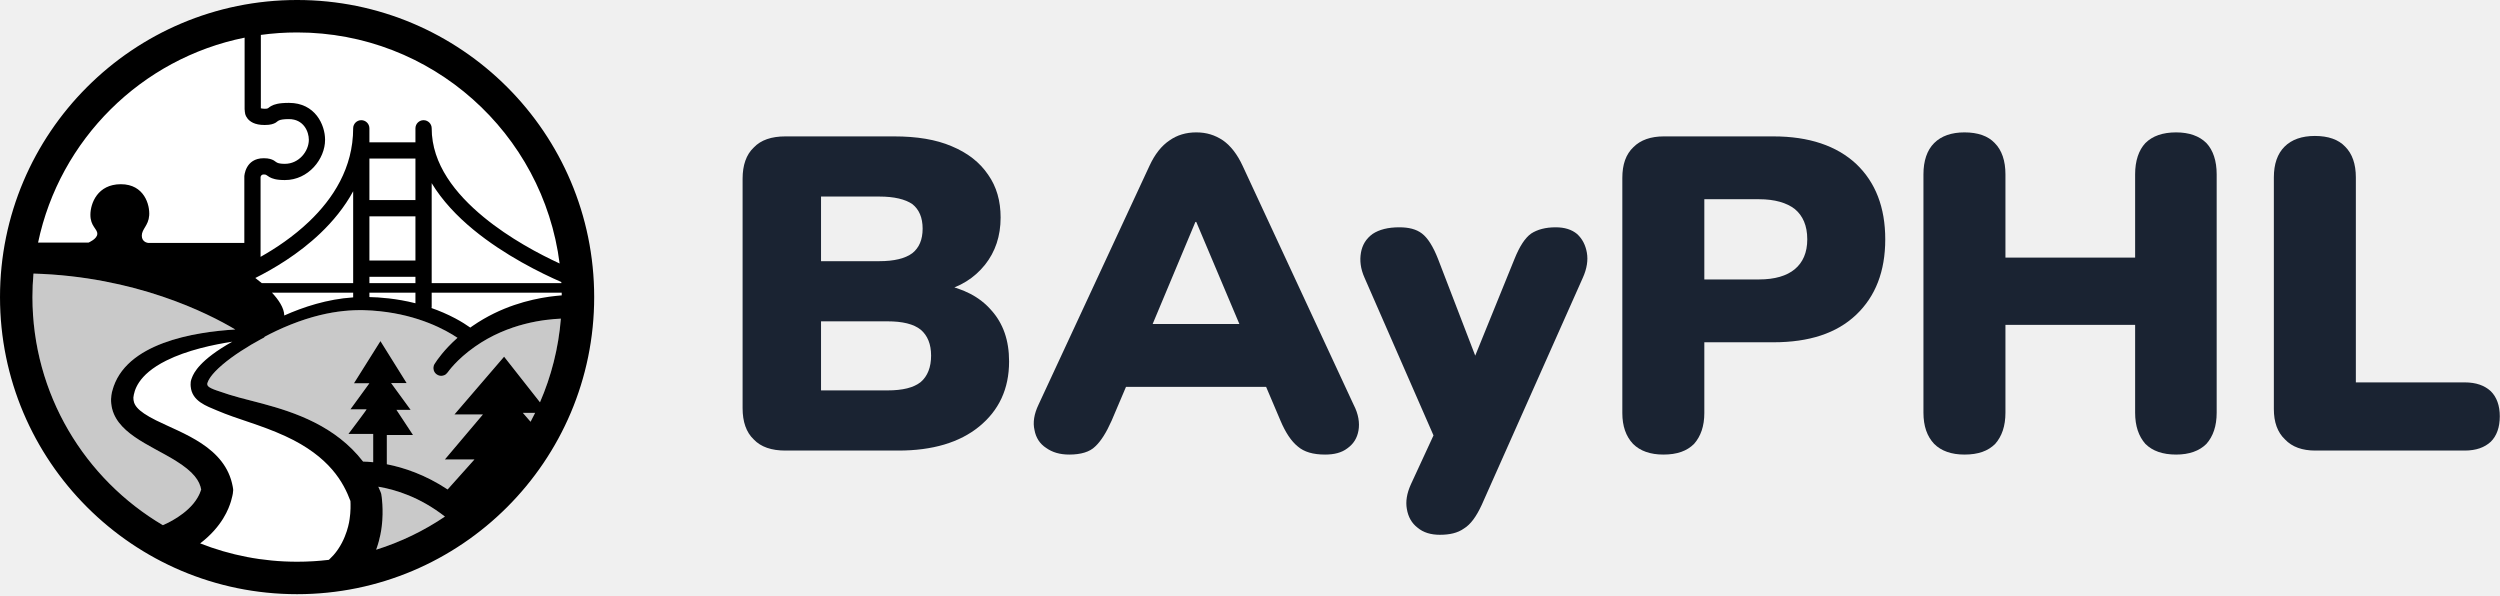
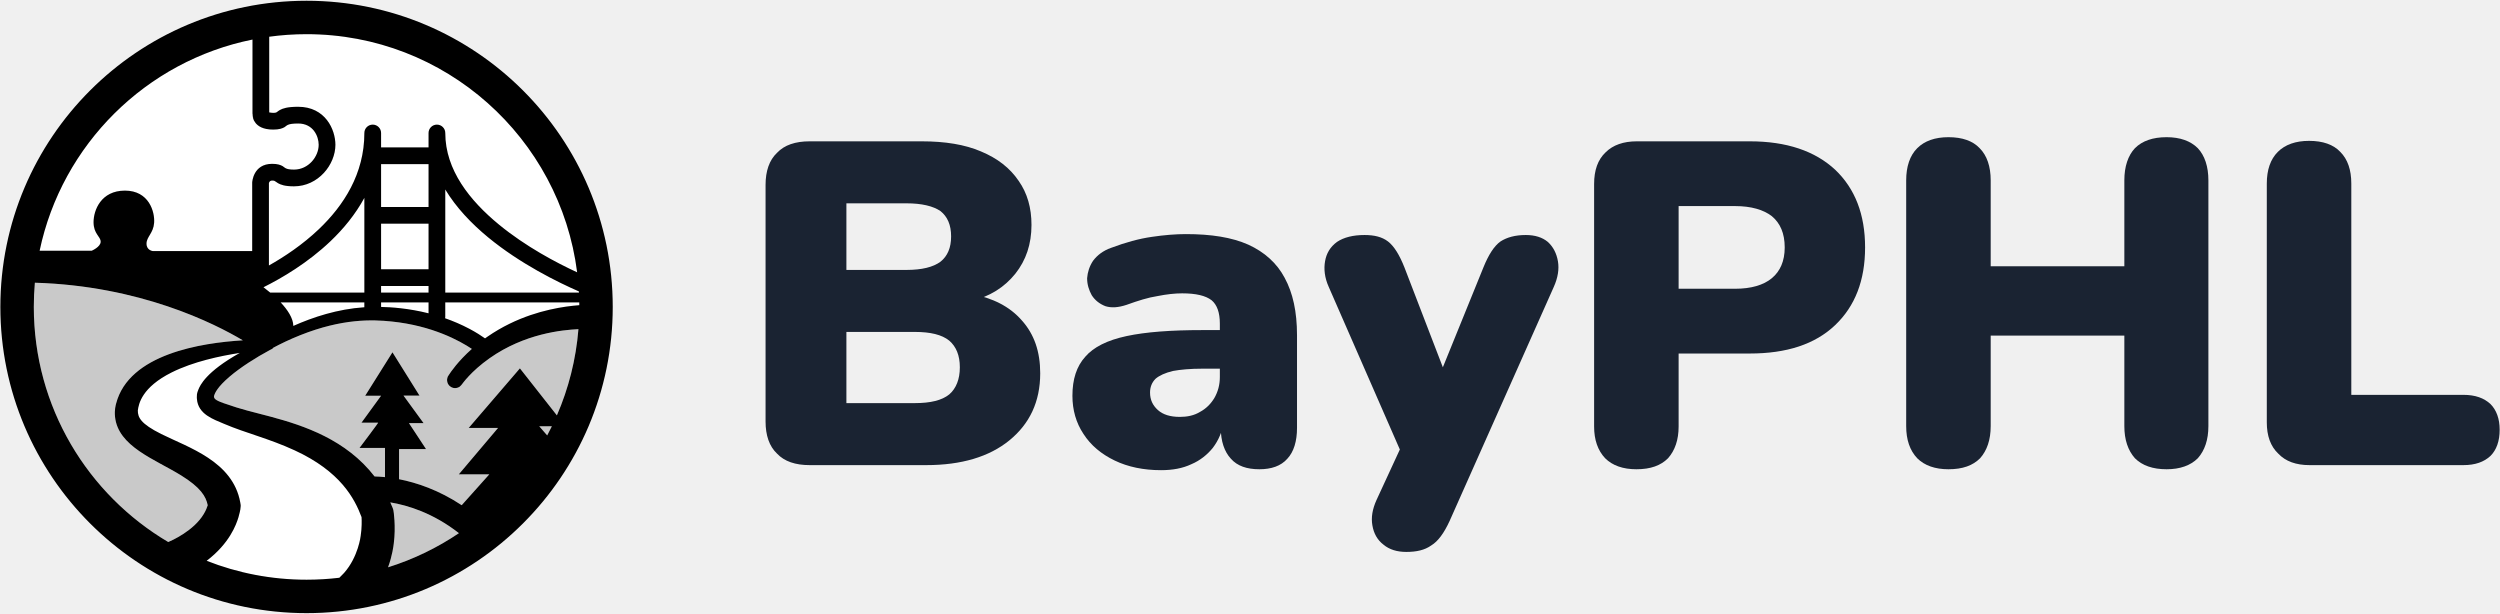
- <svg xmlns="http://www.w3.org/2000/svg" width="100%" height="100%" viewBox="0 0 1683 401" version="1.1" xml:space="preserve" style="fill-rule:evenodd;clip-rule:evenodd;stroke-linejoin:round;stroke-miterlimit:2;">
-   <g transform="matrix(1,0,0,1,-109.225,-2162.54)">
-     <g transform="matrix(1.93899,0,0,1.49998,-1028.4,2062.54)">
-       <g transform="matrix(5.84053,0,0,7.54991,-4840.11,-690.793)">
-         <g transform="matrix(26.4907,0,0,26.4907,971.614,127.111)">
-           <path d="M0.16,-0C0.129,-0 0.105,-0.008 0.089,-0.025C0.072,-0.041 0.064,-0.065 0.064,-0.095L0.064,-0.61C0.064,-0.64 0.072,-0.664 0.089,-0.68C0.105,-0.697 0.129,-0.705 0.16,-0.705L0.404,-0.705C0.455,-0.705 0.498,-0.698 0.533,-0.683C0.569,-0.668 0.596,-0.647 0.615,-0.619C0.634,-0.592 0.643,-0.56 0.643,-0.523C0.643,-0.481 0.631,-0.446 0.608,-0.417C0.584,-0.387 0.552,-0.367 0.511,-0.357L0.511,-0.373C0.559,-0.364 0.596,-0.345 0.622,-0.315C0.649,-0.285 0.662,-0.247 0.662,-0.2C0.662,-0.138 0.639,-0.09 0.595,-0.054C0.551,-0.018 0.49,-0 0.414,-0L0.16,-0ZM0.24,-0.135L0.389,-0.135C0.423,-0.135 0.448,-0.141 0.464,-0.154C0.479,-0.167 0.487,-0.187 0.487,-0.213C0.487,-0.239 0.479,-0.258 0.464,-0.271C0.448,-0.284 0.423,-0.29 0.389,-0.29L0.24,-0.29L0.24,-0.135ZM0.24,-0.425L0.371,-0.425C0.404,-0.425 0.429,-0.431 0.445,-0.443C0.46,-0.455 0.468,-0.473 0.468,-0.498C0.468,-0.523 0.46,-0.541 0.445,-0.553C0.429,-0.564 0.404,-0.57 0.371,-0.57L0.24,-0.57L0.24,-0.425Z" style="fill:rgb(26,35,50);fill-rule:nonzero;" />
+ <svg xmlns="http://www.w3.org/2000/svg" clip-rule="evenodd" fill-rule="evenodd" stroke-linejoin="round" stroke-miterlimit="2" version="1.1" viewBox="0 0 1633 401" xml:space="preserve">
+   <g transform="translate(-109 -2162)">
+     <g transform="matrix(1.939 0 0 1.5 -1028.4 2062.5)">
+       <g transform="matrix(5.8405 0 0 7.5499 -4840.1 -690.79)">
+         <g transform="matrix(26.491 0 0 26.491 971.61 127.11)">
+           <path d="m0.16-0c-0.031 0-0.055-8e-3 -0.071-0.025-0.017-0.016-0.025-0.04-0.025-0.07v-0.515c0-0.03 8e-3 -0.054 0.025-0.07 0.016-0.017 0.04-0.025 0.071-0.025h0.244c0.051 0 0.094 7e-3 0.129 0.022 0.036 0.015 0.063 0.036 0.082 0.064 0.019 0.027 0.028 0.059 0.028 0.096 0 0.042-0.012 0.077-0.035 0.106-0.024 0.03-0.056 0.05-0.097 0.06v-0.016c0.048 9e-3 0.085 0.028 0.111 0.058 0.027 0.03 0.04 0.068 0.04 0.115 0 0.062-0.023 0.11-0.067 0.146s-0.105 0.054-0.181 0.054h-0.254zm0.08-0.135h0.149c0.034 0 0.059-6e-3 0.075-0.019 0.015-0.013 0.023-0.033 0.023-0.059s-8e-3 -0.045-0.023-0.058c-0.016-0.013-0.041-0.019-0.075-0.019h-0.149v0.155zm0-0.29h0.131c0.033 0 0.058-6e-3 0.074-0.018 0.015-0.012 0.023-0.03 0.023-0.055s-8e-3 -0.043-0.023-0.055c-0.016-0.011-0.041-0.017-0.074-0.017h-0.131v0.145z" fill="#1a2332" fill-rule="nonzero" />
        </g>
-         <g transform="matrix(26.4907,0,0,26.4907,990.159,127.111)">
-           <path d="M0.097,0.009C0.076,0.009 0.059,0.004 0.045,-0.006C0.031,-0.015 0.022,-0.029 0.019,-0.046C0.015,-0.063 0.018,-0.082 0.028,-0.103L0.277,-0.639C0.289,-0.665 0.304,-0.684 0.322,-0.696C0.339,-0.708 0.359,-0.714 0.382,-0.714C0.405,-0.714 0.424,-0.708 0.442,-0.696C0.459,-0.684 0.474,-0.665 0.486,-0.639L0.735,-0.103C0.746,-0.082 0.749,-0.062 0.746,-0.045C0.743,-0.028 0.735,-0.015 0.721,-0.005C0.708,0.005 0.691,0.009 0.671,0.009C0.644,0.009 0.624,0.003 0.61,-0.009C0.595,-0.021 0.582,-0.041 0.571,-0.067L0.517,-0.194L0.587,-0.143L0.175,-0.143L0.246,-0.194L0.192,-0.067C0.18,-0.04 0.168,-0.021 0.155,-0.009C0.143,0.003 0.123,0.009 0.097,0.009ZM0.38,-0.513L0.264,-0.236L0.236,-0.284L0.527,-0.284L0.499,-0.236L0.382,-0.513L0.38,-0.513Z" style="fill:rgb(26,35,50);fill-rule:nonzero;" />
+         <g transform="matrix(26.491 0 0 26.491 990.21 127.11)">
+           <path d="m0.223 0.011c-0.038 0-0.072-7e-3 -0.101-0.021s-0.052-0.033-0.068-0.058c-0.016-0.024-0.024-0.052-0.024-0.083 0-0.036 9e-3 -0.064 0.028-0.085 0.018-0.021 0.048-0.036 0.09-0.045s0.097-0.013 0.165-0.013h0.055v0.084h-0.055c-0.026 0-0.048 2e-3 -0.064 5e-3 -0.017 4e-3 -0.03 0.01-0.038 0.017-8e-3 8e-3 -0.012 0.018-0.012 0.03 0 0.016 6e-3 0.028 0.017 0.038s0.027 0.015 0.048 0.015c0.016 0 0.031-3e-3 0.044-0.011 0.013-7e-3 0.023-0.017 0.031-0.03 8e-3 -0.014 0.012-0.029 0.012-0.046v-0.116c0-0.024-6e-3 -0.041-0.018-0.051-0.013-0.01-0.034-0.015-0.064-0.015-0.016 0-0.034 2e-3 -0.054 6e-3 -0.02 3e-3 -0.042 0.01-0.067 0.019-0.018 6e-3 -0.033 7e-3 -0.046 3e-3 -0.013-5e-3 -0.023-0.013-0.03-0.024-6e-3 -0.011-0.01-0.023-0.01-0.037 1e-3 -0.013 5e-3 -0.026 0.013-0.038 9e-3 -0.012 0.022-0.022 0.039-0.028 0.032-0.012 0.061-0.02 0.089-0.024 0.027-4e-3 0.052-6e-3 0.074-6e-3 0.055 0 0.1 7e-3 0.136 0.023 0.035 0.016 0.062 0.04 0.079 0.072 0.018 0.033 0.027 0.074 0.027 0.125v0.202c0 0.029-7e-3 0.052-0.021 0.067-0.014 0.016-0.035 0.023-0.061 0.023-0.027 0-0.048-7e-3 -0.062-0.023-0.014-0.015-0.022-0.038-0.022-0.067v-0.026l6e-3 0.014c-3e-3 0.021-0.011 0.039-0.023 0.055-0.012 0.015-0.028 0.028-0.047 0.036-0.019 9e-3 -0.041 0.013-0.066 0.013z" fill="#1a2332" fill-rule="nonzero" />
        </g>
-         <g transform="matrix(26.4907,0,0,26.4907,1009.59,127.111)">
-           <path d="M0.195,0.189C0.175,0.189 0.158,0.184 0.145,0.173C0.132,0.163 0.124,0.149 0.121,0.131C0.118,0.114 0.121,0.096 0.13,0.076L0.197,-0.069L0.197,0.003L0.026,-0.388C0.017,-0.408 0.015,-0.427 0.018,-0.444C0.021,-0.461 0.029,-0.475 0.044,-0.486C0.059,-0.496 0.079,-0.501 0.104,-0.501C0.125,-0.501 0.142,-0.497 0.155,-0.487C0.168,-0.477 0.18,-0.458 0.191,-0.43L0.291,-0.17L0.257,-0.17L0.363,-0.431C0.374,-0.458 0.386,-0.477 0.4,-0.487C0.414,-0.496 0.432,-0.501 0.455,-0.501C0.475,-0.501 0.491,-0.496 0.503,-0.486C0.515,-0.475 0.522,-0.461 0.525,-0.444C0.528,-0.427 0.525,-0.408 0.516,-0.388L0.289,0.122C0.277,0.148 0.264,0.166 0.249,0.175C0.235,0.185 0.217,0.189 0.195,0.189Z" style="fill:rgb(26,35,50);fill-rule:nonzero;" />
+         <g transform="matrix(26.491 0 0 26.491 1005.1 127.11)">
+           <path d="m0.195 0.189c-0.02 0-0.037-5e-3 -0.05-0.016-0.013-0.01-0.021-0.024-0.024-0.042-3e-3 -0.017 0-0.035 9e-3 -0.055l0.067-0.145v0.072l-0.171-0.391c-9e-3 -0.02-0.011-0.039-8e-3 -0.056s0.011-0.031 0.026-0.042c0.015-0.01 0.035-0.015 0.06-0.015 0.021 0 0.038 4e-3 0.051 0.014s0.025 0.029 0.036 0.057l0.1 0.26h-0.034l0.106-0.261c0.011-0.027 0.023-0.046 0.037-0.056 0.014-9e-3 0.032-0.014 0.055-0.014 0.02 0 0.036 5e-3 0.048 0.015 0.012 0.011 0.019 0.025 0.022 0.042s0 0.036-9e-3 0.056l-0.227 0.51c-0.012 0.026-0.025 0.044-0.04 0.053-0.014 0.01-0.032 0.014-0.054 0.014z" fill="#1a2332" fill-rule="nonzero" />
        </g>
-         <g transform="matrix(26.4907,0,0,26.4907,1023.91,127.111)">
-           <path d="M0.156,0.009C0.127,0.009 0.104,0.001 0.088,-0.015C0.072,-0.032 0.064,-0.055 0.064,-0.084L0.064,-0.612C0.064,-0.642 0.072,-0.665 0.089,-0.681C0.105,-0.697 0.128,-0.705 0.157,-0.705L0.403,-0.705C0.483,-0.705 0.545,-0.684 0.589,-0.643C0.632,-0.602 0.654,-0.546 0.654,-0.474C0.654,-0.402 0.632,-0.346 0.589,-0.305C0.545,-0.263 0.483,-0.243 0.403,-0.243L0.248,-0.243L0.248,-0.084C0.248,-0.055 0.24,-0.032 0.225,-0.015C0.209,0.001 0.187,0.009 0.156,0.009ZM0.248,-0.384L0.371,-0.384C0.406,-0.384 0.433,-0.392 0.451,-0.407C0.469,-0.422 0.479,-0.444 0.479,-0.474C0.479,-0.505 0.469,-0.527 0.451,-0.542C0.433,-0.556 0.406,-0.564 0.371,-0.564L0.248,-0.564L0.248,-0.384Z" style="fill:rgb(26,35,50);fill-rule:nonzero;" />
+         <g transform="matrix(26.491 0 0 26.491 1019.4 127.11)">
+           <path d="m0.156 9e-3c-0.029 0-0.052-8e-3 -0.068-0.024-0.016-0.017-0.024-0.04-0.024-0.069v-0.528c0-0.03 8e-3 -0.053 0.025-0.069 0.016-0.016 0.039-0.024 0.068-0.024h0.246c0.08 0 0.142 0.021 0.186 0.062 0.043 0.041 0.065 0.097 0.065 0.169s-0.022 0.128-0.065 0.169c-0.044 0.042-0.106 0.062-0.186 0.062h-0.155v0.159c0 0.029-8e-3 0.052-0.023 0.069-0.016 0.016-0.038 0.024-0.069 0.024zm0.092-0.393h0.123c0.035 0 0.062-8e-3 0.08-0.023s0.028-0.037 0.028-0.067c0-0.031-0.01-0.053-0.028-0.068-0.018-0.014-0.045-0.022-0.08-0.022h-0.123v0.18z" fill="#1a2332" fill-rule="nonzero" />
        </g>
-         <g transform="matrix(26.4907,0,0,26.4907,1041.81,127.111)">
-           <path d="M0.156,0.009C0.127,0.009 0.104,0.001 0.088,-0.015C0.072,-0.032 0.064,-0.055 0.064,-0.085L0.064,-0.62C0.064,-0.65 0.072,-0.674 0.088,-0.69C0.104,-0.706 0.127,-0.714 0.156,-0.714C0.186,-0.714 0.209,-0.706 0.224,-0.69C0.24,-0.674 0.248,-0.65 0.248,-0.62L0.248,-0.433L0.539,-0.433L0.539,-0.62C0.539,-0.65 0.547,-0.674 0.562,-0.69C0.578,-0.706 0.601,-0.714 0.631,-0.714C0.66,-0.714 0.683,-0.706 0.699,-0.69C0.714,-0.674 0.722,-0.65 0.722,-0.62L0.722,-0.085C0.722,-0.055 0.714,-0.032 0.699,-0.015C0.683,0.001 0.66,0.009 0.631,0.009C0.601,0.009 0.578,0.001 0.562,-0.015C0.547,-0.032 0.539,-0.055 0.539,-0.085L0.539,-0.282L0.248,-0.282L0.248,-0.085C0.248,-0.055 0.24,-0.032 0.225,-0.015C0.209,0.001 0.187,0.009 0.156,0.009Z" style="fill:rgb(26,35,50);fill-rule:nonzero;" />
+         <g transform="matrix(26.491 0 0 26.491 1037.4 127.11)">
+           <path d="m0.156 9e-3c-0.029 0-0.052-8e-3 -0.068-0.024-0.016-0.017-0.024-0.04-0.024-0.07v-0.535c0-0.03 8e-3 -0.054 0.024-0.07s0.039-0.024 0.068-0.024c0.03 0 0.053 8e-3 0.068 0.024 0.016 0.016 0.024 0.04 0.024 0.07v0.187h0.291v-0.187c0-0.03 8e-3 -0.054 0.023-0.07 0.016-0.016 0.039-0.024 0.069-0.024 0.029 0 0.052 8e-3 0.068 0.024 0.015 0.016 0.023 0.04 0.023 0.07v0.535c0 0.03-8e-3 0.053-0.023 0.07-0.016 0.016-0.039 0.024-0.068 0.024-0.03 0-0.053-8e-3 -0.069-0.024-0.015-0.017-0.023-0.04-0.023-0.07v-0.197h-0.291v0.197c0 0.03-8e-3 0.053-0.023 0.07-0.016 0.016-0.038 0.024-0.069 0.024z" fill="#1a2332" fill-rule="nonzero" />
        </g>
-         <g transform="matrix(26.4907,0,0,26.4907,1062.64,127.111)">
-           <path d="M0.157,-0C0.128,-0 0.105,-0.008 0.089,-0.025C0.072,-0.041 0.064,-0.064 0.064,-0.093L0.064,-0.613C0.064,-0.643 0.072,-0.666 0.088,-0.682C0.104,-0.698 0.127,-0.706 0.156,-0.706C0.186,-0.706 0.209,-0.698 0.224,-0.682C0.24,-0.666 0.248,-0.643 0.248,-0.613L0.248,-0.153L0.492,-0.153C0.518,-0.153 0.537,-0.146 0.551,-0.133C0.564,-0.12 0.571,-0.101 0.571,-0.077C0.571,-0.052 0.564,-0.033 0.551,-0.02C0.537,-0.007 0.518,-0 0.492,-0L0.157,-0Z" style="fill:rgb(26,35,50);fill-rule:nonzero;" />
+         <g transform="matrix(26.491 0 0 26.491 1058.2 127.11)">
+           <path d="m0.157-0c-0.029 0-0.052-8e-3 -0.068-0.025-0.017-0.016-0.025-0.039-0.025-0.068v-0.52c0-0.03 8e-3 -0.053 0.024-0.069s0.039-0.024 0.068-0.024c0.03 0 0.053 8e-3 0.068 0.024 0.016 0.016 0.024 0.039 0.024 0.069v0.46h0.244c0.026 0 0.045 7e-3 0.059 0.02 0.013 0.013 0.02 0.032 0.02 0.056 0 0.025-7e-3 0.044-0.02 0.057-0.014 0.013-0.033 0.02-0.059 0.02h-0.335z" fill="#1a2332" fill-rule="nonzero" />
        </g>
-         <g transform="matrix(26.4907,0,0,26.4907,1078.14,127.111)">
-                 </g>
      </g>
-       <g transform="matrix(0.511892,0,0,0.661711,413.437,-60.8421)">
-         <g>
-           <path d="M620.279,384.754L620.279,380.416L589.034,380.416L589.034,384.754L620.279,384.754ZM589.034,339.407L589.034,369.416L620.279,369.416L620.279,339.407L589.034,339.407ZM578.034,384.754L578.034,322.402C572.113,333.299 564.28,342.794 555.753,350.925C540.798,365.186 523.748,375.193 511.642,381.237C512.951,382.223 514.467,383.411 516.066,384.754L578.034,384.754ZM589.034,300.212L589.034,328.407L620.279,328.407L620.279,300.212L589.034,300.212ZM719.258,384.754L719.216,383.979C705.483,377.989 680.716,365.868 659.541,348.435C648.47,339.32 638.433,328.756 631.279,316.901L631.279,384.754L719.258,384.754ZM504.414,218.228C434.333,232.346 378.975,287.336 364.317,357.22L398.595,357.22C398.595,357.22 404.503,354.734 404.503,351.268C404.503,347.803 399.819,346.192 399.819,338.419C399.819,330.646 404.655,317.645 420.489,317.645C436.322,317.645 440.221,331.657 439.678,338.87C439.161,345.726 434.665,348.009 434.665,352.55C434.665,357.091 438.941,357.449 438.941,357.449L504.218,357.449L504.218,312.54C504.218,312.446 504.221,312.353 504.225,312.259C504.225,312.259 504.756,300.024 517.36,300.024C520.956,300.024 522.834,300.754 524.246,301.542C525.723,302.366 525.951,303.823 531.709,303.823C541.257,303.823 547.976,295.271 547.976,287.501C547.976,281.924 544.408,273.476 534.473,273.476C527.011,273.476 527.066,274.982 525.492,275.884C524.098,276.682 522.129,277.474 518.01,277.474C511.033,277.474 507.982,275.024 506.466,273.183L505.364,271.499L504.731,269.881L504.663,269.19C504.469,268.615 504.372,267.954 504.414,267.192L504.414,218.228ZM515.218,366.918C525.338,361.231 537.336,353.288 548.161,342.965C564.382,327.497 578.034,306.605 578.034,279.718C578.034,276.682 580.499,274.218 583.534,274.218C586.57,274.218 589.034,276.682 589.034,279.718L589.034,289.212L620.279,289.212L620.279,279.718C620.279,276.682 622.743,274.218 625.779,274.218C628.814,274.218 631.279,276.682 631.279,279.718C631.279,304.083 647.487,324.263 666.532,339.943C684.202,354.49 704.495,365.156 718.068,371.422C706.863,283.088 631.356,214.694 540,214.694C531.66,214.694 523.453,215.264 515.414,216.367L515.414,266.169C516.024,266.303 516.998,266.474 518.01,266.474C519.808,266.474 520.173,266.212 520.692,265.798C521.21,265.383 521.781,264.972 522.5,264.573C524.288,263.582 527.291,262.476 534.473,262.476C552.345,262.476 558.976,277.468 558.976,287.501C558.976,300.516 547.703,314.823 531.709,314.823C525.671,314.823 522.976,313.759 521.232,312.771C520.612,312.42 520.094,312.058 519.613,311.692C519.131,311.327 518.764,311.024 517.36,311.024C515.601,311.024 515.269,312.462 515.218,312.769L515.218,366.918ZM504.663,269.19C504.84,269.711 505.097,270.161 505.404,270.549C505.071,270.074 504.811,269.543 504.642,268.973L504.663,269.19ZM504.642,268.973L504.437,266.894C504.427,266.995 504.419,267.095 504.414,267.192L504.414,267.401C504.414,267.947 504.493,268.475 504.642,268.973Z" style="fill:white;" />
-           <path d="M522.928,391.188C527.442,395.994 531.198,401.525 531.301,406.69C544.128,400.956 560.367,395.575 578.038,394.4C578.036,394.333 578.034,394.265 578.034,394.197L578.034,391.188L522.928,391.188ZM589.034,391.188L589.034,394.189C595.671,394.332 607.103,395.067 620.279,398.386L620.279,391.188L589.034,391.188ZM631.279,391.188L631.279,400.616C631.279,400.968 631.246,401.313 631.182,401.646C636.445,403.482 641.842,405.766 647.206,408.605C651.576,410.919 655.097,413.218 657.457,414.891C657.979,414.517 658.511,414.143 659.052,413.769C678.36,400.448 697.901,395.881 710.705,393.997C713.599,393.571 717.026,393.242 719.499,393.04C719.495,392.422 719.488,391.804 719.477,391.188L631.279,391.188Z" style="fill:white;" />
-           <path d="M474.245,561.254C494.611,569.286 516.794,573.699 540,573.699C547.297,573.699 554.494,573.262 561.564,572.414C562.352,571.482 563.182,570.957 564.734,569.196C574.068,558.6 575.607,544.913 575.609,544.9C576.438,539.483 576.312,534.816 576.193,532.507C571.55,520.15 562.271,502.433 532.124,488.543C515.112,480.704 500.044,477.243 485.669,471.093C478.708,468.115 468.619,464.867 467.835,454.711C467.816,454.468 467.702,452.984 467.871,451.663C468.012,450.566 468.692,448.871 468.786,448.636C469.921,445.81 473.762,436.929 496.077,424.445C483.298,426.399 465.444,430.164 451.221,437.278C431.589,447.096 429.513,457.926 428.948,462.311C428.912,466.87 430.792,471.05 444.34,477.812C462.212,486.731 491.467,495.729 496.35,522.802C496.769,525.125 496.728,525.142 496.405,527.477C496.382,527.648 495.916,530.172 495.172,532.613C493.709,537.412 489.371,549.692 474.245,561.254Z" style="fill:white;" />
-           <path d="M593.624,565.539C610.355,560.301 626.036,552.678 640.268,543.069C623.303,529.827 606.67,524.722 595.097,522.813C596.776,526.42 597.013,527.416 597.115,527.841C597.295,528.596 598.844,538.565 597.407,549.795C597.216,551.29 596.509,557.634 593.624,565.539ZM698.354,478.746C699.414,476.767 700.438,474.765 701.425,472.742C697.225,472.735 693.125,472.721 693.125,472.721L698.354,478.746ZM704.738,465.551C712.392,447.923 717.298,428.829 718.915,408.813C708.271,409.319 683.505,411.703 660.5,427.902C647.956,436.734 642.452,444.911 642.226,445.147C641.744,445.649 641.349,446.252 640.78,446.652C640.519,446.836 639.016,447.894 636.895,447.544C636.572,447.49 634.707,447.182 633.423,445.368C632.18,443.609 632.48,441.798 632.532,441.483C632.745,440.201 632.822,440.215 633.517,439.118C634.819,437.065 639.642,429.916 648.783,421.809C640.717,416.424 622.718,406.533 595.992,403.779C583.252,402.465 563.666,401.698 535.743,412.819C528.681,415.632 522.691,418.575 518.066,421.051C517.611,421.83 517.112,421.879 515.818,422.573C509.319,426.059 502.251,430.362 496.121,434.781C493.695,436.529 491.415,438.296 489.376,440.038C481.316,446.923 479.551,450.921 479.06,452.959C479.103,454.313 479.424,455.411 485.365,457.5C498.484,462.115 503.485,462.949 516.44,466.429C538.425,472.333 566.053,481.557 584.753,505.746C586.697,505.795 589,505.924 591.608,506.189L591.608,486.998L574.823,486.998C574.823,486.998 587.425,470.332 587.119,470.332L576.148,470.332L589.036,452.629L578.578,452.629L596.528,424.047L614.309,452.527L603.78,452.527L617.018,470.68L607.392,470.68L618.617,487.728L600.865,487.728L600.865,507.567C612.299,509.8 626.888,514.597 642.093,524.666L660.276,504.332L640.207,504.332L666.026,473.803L646.715,473.803L680.399,434.614C680.399,434.614 696.065,454.512 704.738,465.551ZM361.197,378.258C360.734,383.51 360.498,388.826 360.498,394.197C360.498,460.054 396.041,517.676 448.975,548.909C451.152,547.985 465.736,541.608 472.376,530.419C473.771,528.069 474.511,526.134 474.951,524.702C473.826,518.946 470.251,512.962 457.381,505.023C440.026,494.318 415.92,486.051 413.942,466.448C413.486,461.925 414.416,458.732 414.663,457.781C423.123,425.169 470.667,417.843 498.072,416.174C479.458,405.079 430.396,380.262 361.197,378.258Z" style="fill:rgb(201,201,201);" />
-           <path d="M540,192.694C651.212,192.694 741.502,282.985 741.502,394.197C741.502,505.409 651.212,595.699 540,595.699C428.788,595.699 338.498,505.409 338.498,394.197C338.498,282.985 428.788,192.694 540,192.694ZM522.928,391.188C527.442,395.994 531.198,401.525 531.301,406.69C544.128,400.956 560.367,395.575 578.038,394.4C578.036,394.333 578.034,394.265 578.034,394.197L578.034,391.188L522.928,391.188ZM698.354,478.746C699.414,476.767 700.438,474.765 701.425,472.742C697.225,472.735 693.125,472.721 693.125,472.721L698.354,478.746ZM631.279,391.188L631.279,400.616C631.279,400.968 631.246,401.313 631.182,401.646C636.445,403.482 641.842,405.766 647.206,408.605C651.576,410.919 655.097,413.218 657.457,414.891C657.979,414.517 658.511,414.143 659.052,413.769C678.36,400.448 697.901,395.881 710.705,393.997C713.599,393.571 717.026,393.242 719.499,393.04C719.495,392.422 719.488,391.804 719.477,391.188L631.279,391.188ZM361.197,378.258C360.734,383.51 360.498,388.826 360.498,394.197C360.498,460.054 396.041,517.676 448.975,548.909C451.152,547.985 465.736,541.608 472.376,530.419C473.771,528.069 474.511,526.134 474.951,524.702C473.826,518.946 470.251,512.962 457.381,505.023C440.026,494.318 415.92,486.051 413.942,466.448C413.486,461.925 414.416,458.732 414.663,457.781C423.123,425.169 470.667,417.843 498.072,416.174C479.458,405.079 430.396,380.262 361.197,378.258ZM593.624,565.539C610.355,560.301 626.036,552.678 640.268,543.069C623.303,529.827 606.67,524.722 595.097,522.813C596.776,526.42 597.013,527.416 597.115,527.841C597.295,528.596 598.844,538.565 597.407,549.795C597.216,551.29 596.509,557.634 593.624,565.539ZM620.279,384.754L620.279,380.416L589.034,380.416L589.034,384.754L620.279,384.754ZM474.245,561.254C494.611,569.286 516.794,573.699 540,573.699C547.297,573.699 554.494,573.262 561.564,572.414C562.352,571.482 563.182,570.957 564.734,569.196C574.068,558.6 575.607,544.913 575.609,544.9C576.438,539.483 576.312,534.816 576.193,532.507C571.55,520.15 562.271,502.433 532.124,488.543C515.112,480.704 500.044,477.243 485.669,471.093C478.708,468.115 468.619,464.867 467.835,454.711C467.816,454.468 467.702,452.984 467.871,451.663C468.012,450.566 468.692,448.871 468.786,448.636C469.921,445.81 473.762,436.929 496.077,424.445C483.298,426.399 465.444,430.164 451.221,437.278C431.589,447.096 429.513,457.926 428.948,462.311C428.912,466.87 430.792,471.05 444.34,477.812C462.212,486.731 491.467,495.729 496.35,522.802C496.769,525.125 496.728,525.142 496.405,527.477C496.382,527.648 495.916,530.172 495.172,532.613C493.709,537.412 489.371,549.692 474.245,561.254ZM589.034,339.407L589.034,369.416L620.279,369.416L620.279,339.407L589.034,339.407ZM578.034,384.754L578.034,322.402C572.113,333.299 564.28,342.794 555.753,350.925C540.798,365.186 523.748,375.193 511.642,381.237C512.951,382.223 514.467,383.411 516.066,384.754L578.034,384.754ZM589.034,300.212L589.034,328.407L620.279,328.407L620.279,300.212L589.034,300.212ZM589.034,391.188L589.034,394.189C595.671,394.332 607.103,395.067 620.279,398.386L620.279,391.188L589.034,391.188ZM704.738,465.551C712.392,447.923 717.298,428.829 718.915,408.813C708.271,409.319 683.505,411.703 660.5,427.902C647.956,436.734 642.452,444.911 642.226,445.147C641.744,445.649 641.349,446.252 640.78,446.652C640.519,446.836 639.016,447.894 636.895,447.544C636.572,447.49 634.707,447.182 633.423,445.368C632.18,443.609 632.48,441.798 632.532,441.483C632.745,440.201 632.822,440.215 633.517,439.118C634.819,437.065 639.642,429.916 648.783,421.809C640.717,416.424 622.718,406.533 595.992,403.779C583.252,402.465 563.666,401.698 535.743,412.819C528.681,415.632 522.691,418.575 518.066,421.051C517.611,421.83 517.112,421.879 515.818,422.573C506.746,427.439 496.567,433.896 489.376,440.038C481.316,446.923 479.551,450.921 479.06,452.959C479.103,454.313 479.424,455.411 485.365,457.5C498.484,462.115 503.485,462.949 516.44,466.429C538.425,472.333 566.053,481.557 584.753,505.746C586.697,505.795 589,505.924 591.608,506.189L591.608,486.998L574.823,486.998C574.823,486.998 587.425,470.332 587.119,470.332L576.148,470.332L589.036,452.629L578.578,452.629L596.528,424.047L614.309,452.527L603.78,452.527L617.018,470.68L607.392,470.68L618.617,487.728L600.865,487.728L600.865,507.567C612.299,509.8 626.888,514.597 642.093,524.666L660.276,504.332L640.207,504.332L666.026,473.803L646.715,473.803L680.399,434.614C680.399,434.614 696.065,454.512 704.738,465.551ZM719.258,384.754L719.216,383.979C705.483,377.989 680.716,365.868 659.541,348.435C648.47,339.32 638.433,328.756 631.279,316.901L631.279,384.754L719.258,384.754ZM504.414,218.228C434.333,232.346 378.975,287.336 364.317,357.22L398.595,357.22C398.595,357.22 404.503,354.734 404.503,351.268C404.503,347.803 399.819,346.192 399.819,338.419C399.819,330.646 404.655,317.645 420.489,317.645C436.322,317.645 440.221,331.657 439.678,338.87C439.161,345.726 434.665,348.009 434.665,352.55C434.665,357.091 438.941,357.449 438.941,357.449L504.218,357.449L504.218,312.54C504.218,312.446 504.221,312.353 504.225,312.259C504.225,312.259 504.756,300.024 517.36,300.024C520.956,300.024 522.834,300.754 524.246,301.542C525.723,302.366 525.951,303.823 531.709,303.823C541.257,303.823 547.976,295.271 547.976,287.501C547.976,281.924 544.408,273.476 534.473,273.476C527.011,273.476 527.066,274.982 525.492,275.884C524.098,276.682 522.129,277.474 518.01,277.474C511.033,277.474 507.982,275.024 506.466,273.183L505.364,271.499L504.731,269.881L504.663,269.19C504.469,268.615 504.372,267.954 504.414,267.192L504.414,218.228ZM515.218,366.918C525.338,361.231 537.336,353.288 548.161,342.965C564.382,327.497 578.034,306.605 578.034,279.718C578.034,276.682 580.499,274.218 583.534,274.218C586.57,274.218 589.034,276.682 589.034,279.718L589.034,289.212L620.279,289.212L620.279,279.718C620.279,276.682 622.743,274.218 625.779,274.218C628.814,274.218 631.279,276.682 631.279,279.718C631.279,304.083 647.487,324.263 666.532,339.943C684.202,354.49 704.495,365.156 718.068,371.422C706.863,283.088 631.356,214.694 540,214.694C531.66,214.694 523.453,215.264 515.414,216.367L515.414,266.169C516.024,266.303 516.998,266.474 518.01,266.474C519.808,266.474 520.173,266.212 520.692,265.798C521.21,265.383 521.781,264.972 522.5,264.573C524.288,263.582 527.291,262.476 534.473,262.476C552.345,262.476 558.976,277.468 558.976,287.501C558.976,300.516 547.703,314.823 531.709,314.823C525.671,314.823 522.976,313.759 521.232,312.771C520.612,312.42 520.094,312.058 519.613,311.692C519.131,311.327 518.764,311.024 517.36,311.024C515.601,311.024 515.269,312.462 515.218,312.769L515.218,366.918ZM504.663,269.19C504.84,269.711 505.097,270.161 505.404,270.549C505.071,270.074 504.811,269.543 504.642,268.973L504.663,269.19ZM504.642,268.973L504.437,266.894C504.427,266.995 504.419,267.095 504.414,267.192L504.414,267.401C504.414,267.947 504.493,268.475 504.642,268.973Z" />
-         </g>
+       <g transform="matrix(.51189 0 0 .66171 413.44 -60.842)">
+         <path d="m620.28 384.75v-4.338h-31.245v4.338h31.245zm-31.245-45.347v30.009h31.245v-30.009h-31.245zm-11 45.347v-62.352c-5.921 10.897-13.754 20.392-22.281 28.523-14.955 14.261-32.005 24.268-44.111 30.312 1.309 0.986 2.825 2.174 4.424 3.517h61.968zm11-84.542v28.195h31.245v-28.195h-31.245zm130.22 84.542-0.042-0.775c-13.733-5.99-38.5-18.111-59.675-35.544-11.071-9.115-21.108-19.679-28.262-31.534v67.853h87.979zm-214.84-166.53c-70.081 14.118-125.44 69.108-140.1 138.99h34.278s5.908-2.486 5.908-5.952c0-3.465-4.684-5.076-4.684-12.849s4.836-20.774 20.67-20.774c15.833 0 19.732 14.012 19.189 21.225-0.517 6.856-5.013 9.139-5.013 13.68s4.276 4.899 4.276 4.899h65.277v-44.909c0-0.094 3e-3 -0.187 7e-3 -0.281 0 0 0.531-12.235 13.135-12.235 3.596 0 5.474 0.73 6.886 1.518 1.477 0.824 1.705 2.281 7.463 2.281 9.548 0 16.267-8.552 16.267-16.322 0-5.577-3.568-14.025-13.503-14.025-7.462 0-7.407 1.506-8.981 2.408-1.394 0.798-3.363 1.59-7.482 1.59-6.977 0-10.028-2.45-11.544-4.291l-1.102-1.684-0.633-1.618-0.068-0.691c-0.194-0.575-0.291-1.236-0.249-1.998v-48.964zm10.804 148.69c10.12-5.687 22.118-13.63 32.943-23.953 16.221-15.468 29.873-36.36 29.873-63.247 0-3.036 2.465-5.5 5.5-5.5 3.036 0 5.5 2.464 5.5 5.5v9.494h31.245v-9.494c0-3.036 2.464-5.5 5.5-5.5 3.035 0 5.5 2.464 5.5 5.5 0 24.365 16.208 44.545 35.253 60.225 17.67 14.547 37.963 25.213 51.536 31.479-11.205-88.334-86.712-156.73-178.07-156.73-8.34 0-16.547 0.57-24.586 1.673v49.802c0.61 0.134 1.584 0.305 2.596 0.305 1.798 0 2.163-0.262 2.682-0.676 0.518-0.415 1.089-0.826 1.808-1.225 1.788-0.991 4.791-2.097 11.973-2.097 17.872 0 24.503 14.992 24.503 25.025 0 13.015-11.273 27.322-27.267 27.322-6.038 0-8.733-1.064-10.477-2.052-0.62-0.351-1.138-0.713-1.619-1.079-0.482-0.365-0.849-0.668-2.253-0.668-1.759 0-2.091 1.438-2.142 1.745v54.149zm-10.555-97.728c0.177 0.521 0.434 0.971 0.741 1.359-0.333-0.475-0.593-1.006-0.762-1.576l0.021 0.217zm-0.021-0.217-0.205-2.079c-0.01 0.101-0.018 0.201-0.023 0.298v0.209c0 0.546 0.079 1.074 0.228 1.572z" fill="#fff" />
+         <path d="m522.93 391.19c4.514 4.806 8.27 10.337 8.373 15.502 12.827-5.734 29.066-11.115 46.737-12.29-2e-3 -0.067-4e-3 -0.135-4e-3 -0.203v-3.009h-55.106zm66.106 0v3.001c6.637 0.143 18.069 0.878 31.245 4.197v-7.198h-31.245zm42.245 0v9.428c0 0.352-0.033 0.697-0.097 1.03 5.263 1.836 10.66 4.12 16.024 6.959 4.37 2.314 7.891 4.613 10.251 6.286 0.522-0.374 1.054-0.748 1.595-1.122 19.308-13.321 38.849-17.888 51.653-19.772 2.894-0.426 6.321-0.755 8.794-0.957-4e-3 -0.618-0.011-1.236-0.022-1.852h-88.198z" fill="#fff" />
+         <path d="m474.24 561.25c20.366 8.032 42.549 12.445 65.755 12.445 7.297 0 14.494-0.437 21.564-1.285 0.788-0.932 1.618-1.457 3.17-3.218 9.334-10.596 10.873-24.283 10.875-24.296 0.829-5.417 0.703-10.084 0.584-12.393-4.643-12.357-13.922-30.074-44.069-43.964-17.012-7.839-32.08-11.3-46.455-17.45-6.961-2.978-17.05-6.226-17.834-16.382-0.019-0.243-0.133-1.727 0.036-3.048 0.141-1.097 0.821-2.792 0.915-3.027 1.135-2.826 4.976-11.707 27.291-24.191-12.779 1.954-30.633 5.719-44.856 12.833-19.632 9.818-21.708 20.648-22.273 25.033-0.036 4.559 1.844 8.739 15.392 15.501 17.872 8.919 47.127 17.917 52.01 44.99 0.419 2.323 0.378 2.34 0.055 4.675-0.023 0.171-0.489 2.695-1.233 5.136-1.463 4.799-5.801 17.079-20.927 28.641z" fill="#fff" />
+         <path d="m593.62 565.54c16.731-5.238 32.412-12.861 46.644-22.47-16.965-13.242-33.598-18.347-45.171-20.256 1.679 3.607 1.916 4.603 2.018 5.028 0.18 0.755 1.729 10.724 0.292 21.954-0.191 1.495-0.898 7.839-3.783 15.744zm104.73-86.793c1.06-1.979 2.084-3.981 3.071-6.004-4.2-7e-3 -8.3-0.021-8.3-0.021l5.229 6.025zm6.384-13.195c7.654-17.628 12.56-36.722 14.177-56.738-10.644 0.506-35.41 2.89-58.415 19.089-12.544 8.832-18.048 17.009-18.274 17.245-0.482 0.502-0.877 1.105-1.446 1.505-0.261 0.184-1.764 1.242-3.885 0.892-0.323-0.054-2.188-0.362-3.472-2.176-1.243-1.759-0.943-3.57-0.891-3.885 0.213-1.282 0.29-1.268 0.985-2.365 1.302-2.053 6.125-9.202 15.266-17.309-8.066-5.385-26.065-15.276-52.791-18.03-12.74-1.314-32.326-2.081-60.249 9.04-7.062 2.813-13.052 5.756-17.677 8.232-0.455 0.779-0.954 0.828-2.248 1.522-6.499 3.486-13.567 7.789-19.697 12.208-2.426 1.748-4.706 3.515-6.745 5.257-8.06 6.885-9.825 10.883-10.316 12.921 0.043 1.354 0.364 2.452 6.305 4.541 13.119 4.615 18.12 5.449 31.075 8.929 21.985 5.904 49.613 15.128 68.313 39.317 1.944 0.049 4.247 0.178 6.855 0.443v-19.191h-16.785s12.602-16.666 12.296-16.666h-10.971l12.888-17.703h-10.458l17.95-28.582 17.781 28.48h-10.529l13.238 18.153h-9.626l11.225 17.048h-17.752v19.839c11.434 2.233 26.023 7.03 41.228 17.099l18.183-20.334h-20.069l25.819-30.529h-19.311l33.684-39.189s15.666 19.898 24.339 30.937zm-343.54-87.293c-0.463 5.252-0.699 10.568-0.699 15.939 0 65.857 35.543 123.48 88.477 154.71 2.177-0.924 16.761-7.301 23.401-18.49 1.395-2.35 2.135-4.285 2.575-5.717-1.125-5.756-4.7-11.74-17.57-19.679-17.355-10.705-41.461-18.972-43.439-38.575-0.456-4.523 0.474-7.716 0.721-8.667 8.46-32.612 56.004-39.938 83.409-41.607-18.614-11.095-67.676-35.912-136.88-37.916z" fill="#c9c9c9" />
+         <path d="m540 192.69c111.21 0 201.5 90.291 201.5 201.5s-90.29 201.5-201.5 201.5-201.5-90.29-201.5-201.5 90.29-201.5 201.5-201.5zm-17.072 198.49c4.514 4.806 8.27 10.337 8.373 15.502 12.827-5.734 29.066-11.115 46.737-12.29-2e-3 -0.067-4e-3 -0.135-4e-3 -0.203v-3.009h-55.106zm175.43 87.558c1.06-1.979 2.084-3.981 3.071-6.004-4.2-7e-3 -8.3-0.021-8.3-0.021l5.229 6.025zm-67.075-87.558v9.428c0 0.352-0.033 0.697-0.097 1.03 5.263 1.836 10.66 4.12 16.024 6.959 4.37 2.314 7.891 4.613 10.251 6.286 0.522-0.374 1.054-0.748 1.595-1.122 19.308-13.321 38.849-17.888 51.653-19.772 2.894-0.426 6.321-0.755 8.794-0.957-4e-3 -0.618-0.011-1.236-0.022-1.852h-88.198zm-270.08-12.93c-0.463 5.252-0.699 10.568-0.699 15.939 0 65.857 35.543 123.48 88.477 154.71 2.177-0.924 16.761-7.301 23.401-18.49 1.395-2.35 2.135-4.285 2.575-5.717-1.125-5.756-4.7-11.74-17.57-19.679-17.355-10.705-41.461-18.972-43.439-38.575-0.456-4.523 0.474-7.716 0.721-8.667 8.46-32.612 56.004-39.938 83.409-41.607-18.614-11.095-67.676-35.912-136.88-37.916zm232.43 187.28c16.731-5.238 32.412-12.861 46.644-22.47-16.965-13.242-33.598-18.347-45.171-20.256 1.679 3.607 1.916 4.603 2.018 5.028 0.18 0.755 1.729 10.724 0.292 21.954-0.191 1.495-0.898 7.839-3.783 15.744zm26.655-180.78v-4.338h-31.245v4.338h31.245zm-146.03 176.5c20.366 8.032 42.549 12.445 65.755 12.445 7.297 0 14.494-0.437 21.564-1.285 0.788-0.932 1.618-1.457 3.17-3.218 9.334-10.596 10.873-24.283 10.875-24.296 0.829-5.417 0.703-10.084 0.584-12.393-4.643-12.357-13.922-30.074-44.069-43.964-17.012-7.839-32.08-11.3-46.455-17.45-6.961-2.978-17.05-6.226-17.834-16.382-0.019-0.243-0.133-1.727 0.036-3.048 0.141-1.097 0.821-2.792 0.915-3.027 1.135-2.826 4.976-11.707 27.291-24.191-12.779 1.954-30.633 5.719-44.856 12.833-19.632 9.818-21.708 20.648-22.273 25.033-0.036 4.559 1.844 8.739 15.392 15.501 17.872 8.919 47.127 17.917 52.01 44.99 0.419 2.323 0.378 2.34 0.055 4.675-0.023 0.171-0.489 2.695-1.233 5.136-1.463 4.799-5.801 17.079-20.927 28.641zm114.79-221.85v30.009h31.245v-30.009h-31.245zm-11 45.347v-62.352c-5.921 10.897-13.754 20.392-22.281 28.523-14.955 14.261-32.005 24.268-44.111 30.312 1.309 0.986 2.825 2.174 4.424 3.517h61.968zm11-84.542v28.195h31.245v-28.195h-31.245zm0 90.976v3.001c6.637 0.143 18.069 0.878 31.245 4.197v-7.198h-31.245zm115.7 74.363c7.654-17.628 12.56-36.722 14.177-56.738-10.644 0.506-35.41 2.89-58.415 19.089-12.544 8.832-18.048 17.009-18.274 17.245-0.482 0.502-0.877 1.105-1.446 1.505-0.261 0.184-1.764 1.242-3.885 0.892-0.323-0.054-2.188-0.362-3.472-2.176-1.243-1.759-0.943-3.57-0.891-3.885 0.213-1.282 0.29-1.268 0.985-2.365 1.302-2.053 6.125-9.202 15.266-17.309-8.066-5.385-26.065-15.276-52.791-18.03-12.74-1.314-32.326-2.081-60.249 9.04-7.062 2.813-13.052 5.756-17.677 8.232-0.455 0.779-0.954 0.828-2.248 1.522-9.072 4.866-19.251 11.323-26.442 17.465-8.06 6.885-9.825 10.883-10.316 12.921 0.043 1.354 0.364 2.452 6.305 4.541 13.119 4.615 18.12 5.449 31.075 8.929 21.985 5.904 49.613 15.128 68.313 39.317 1.944 0.049 4.247 0.178 6.855 0.443v-19.191h-16.785s12.602-16.666 12.296-16.666h-10.971l12.888-17.703h-10.458l17.95-28.582 17.781 28.48h-10.529l13.238 18.153h-9.626l11.225 17.048h-17.752v19.839c11.434 2.233 26.023 7.03 41.228 17.099l18.183-20.334h-20.069l25.819-30.529h-19.311l33.684-39.189s15.666 19.898 24.339 30.937zm14.52-80.797-0.042-0.775c-13.733-5.99-38.5-18.111-59.675-35.544-11.071-9.115-21.108-19.679-28.262-31.534v67.853h87.979zm-214.84-166.53c-70.081 14.118-125.44 69.108-140.1 138.99h34.278s5.908-2.486 5.908-5.952c0-3.465-4.684-5.076-4.684-12.849s4.836-20.774 20.67-20.774c15.833 0 19.732 14.012 19.189 21.225-0.517 6.856-5.013 9.139-5.013 13.68s4.276 4.899 4.276 4.899h65.277v-44.909c0-0.094 3e-3 -0.187 7e-3 -0.281 0 0 0.531-12.235 13.135-12.235 3.596 0 5.474 0.73 6.886 1.518 1.477 0.824 1.705 2.281 7.463 2.281 9.548 0 16.267-8.552 16.267-16.322 0-5.577-3.568-14.025-13.503-14.025-7.462 0-7.407 1.506-8.981 2.408-1.394 0.798-3.363 1.59-7.482 1.59-6.977 0-10.028-2.45-11.544-4.291l-1.102-1.684-0.633-1.618-0.068-0.691c-0.194-0.575-0.291-1.236-0.249-1.998v-48.964zm10.804 148.69c10.12-5.687 22.118-13.63 32.943-23.953 16.221-15.468 29.873-36.36 29.873-63.247 0-3.036 2.465-5.5 5.5-5.5 3.036 0 5.5 2.464 5.5 5.5v9.494h31.245v-9.494c0-3.036 2.464-5.5 5.5-5.5 3.035 0 5.5 2.464 5.5 5.5 0 24.365 16.208 44.545 35.253 60.225 17.67 14.547 37.963 25.213 51.536 31.479-11.205-88.334-86.712-156.73-178.07-156.73-8.34 0-16.547 0.57-24.586 1.673v49.802c0.61 0.134 1.584 0.305 2.596 0.305 1.798 0 2.163-0.262 2.682-0.676 0.518-0.415 1.089-0.826 1.808-1.225 1.788-0.991 4.791-2.097 11.973-2.097 17.872 0 24.503 14.992 24.503 25.025 0 13.015-11.273 27.322-27.267 27.322-6.038 0-8.733-1.064-10.477-2.052-0.62-0.351-1.138-0.713-1.619-1.079-0.482-0.365-0.849-0.668-2.253-0.668-1.759 0-2.091 1.438-2.142 1.745v54.149zm-10.555-97.728c0.177 0.521 0.434 0.971 0.741 1.359-0.333-0.475-0.593-1.006-0.762-1.576l0.021 0.217zm-0.021-0.217-0.205-2.079c-0.01 0.101-0.018 0.201-0.023 0.298v0.209c0 0.546 0.079 1.074 0.228 1.572z" />
      </g>
    </g>
  </g>
</svg>
